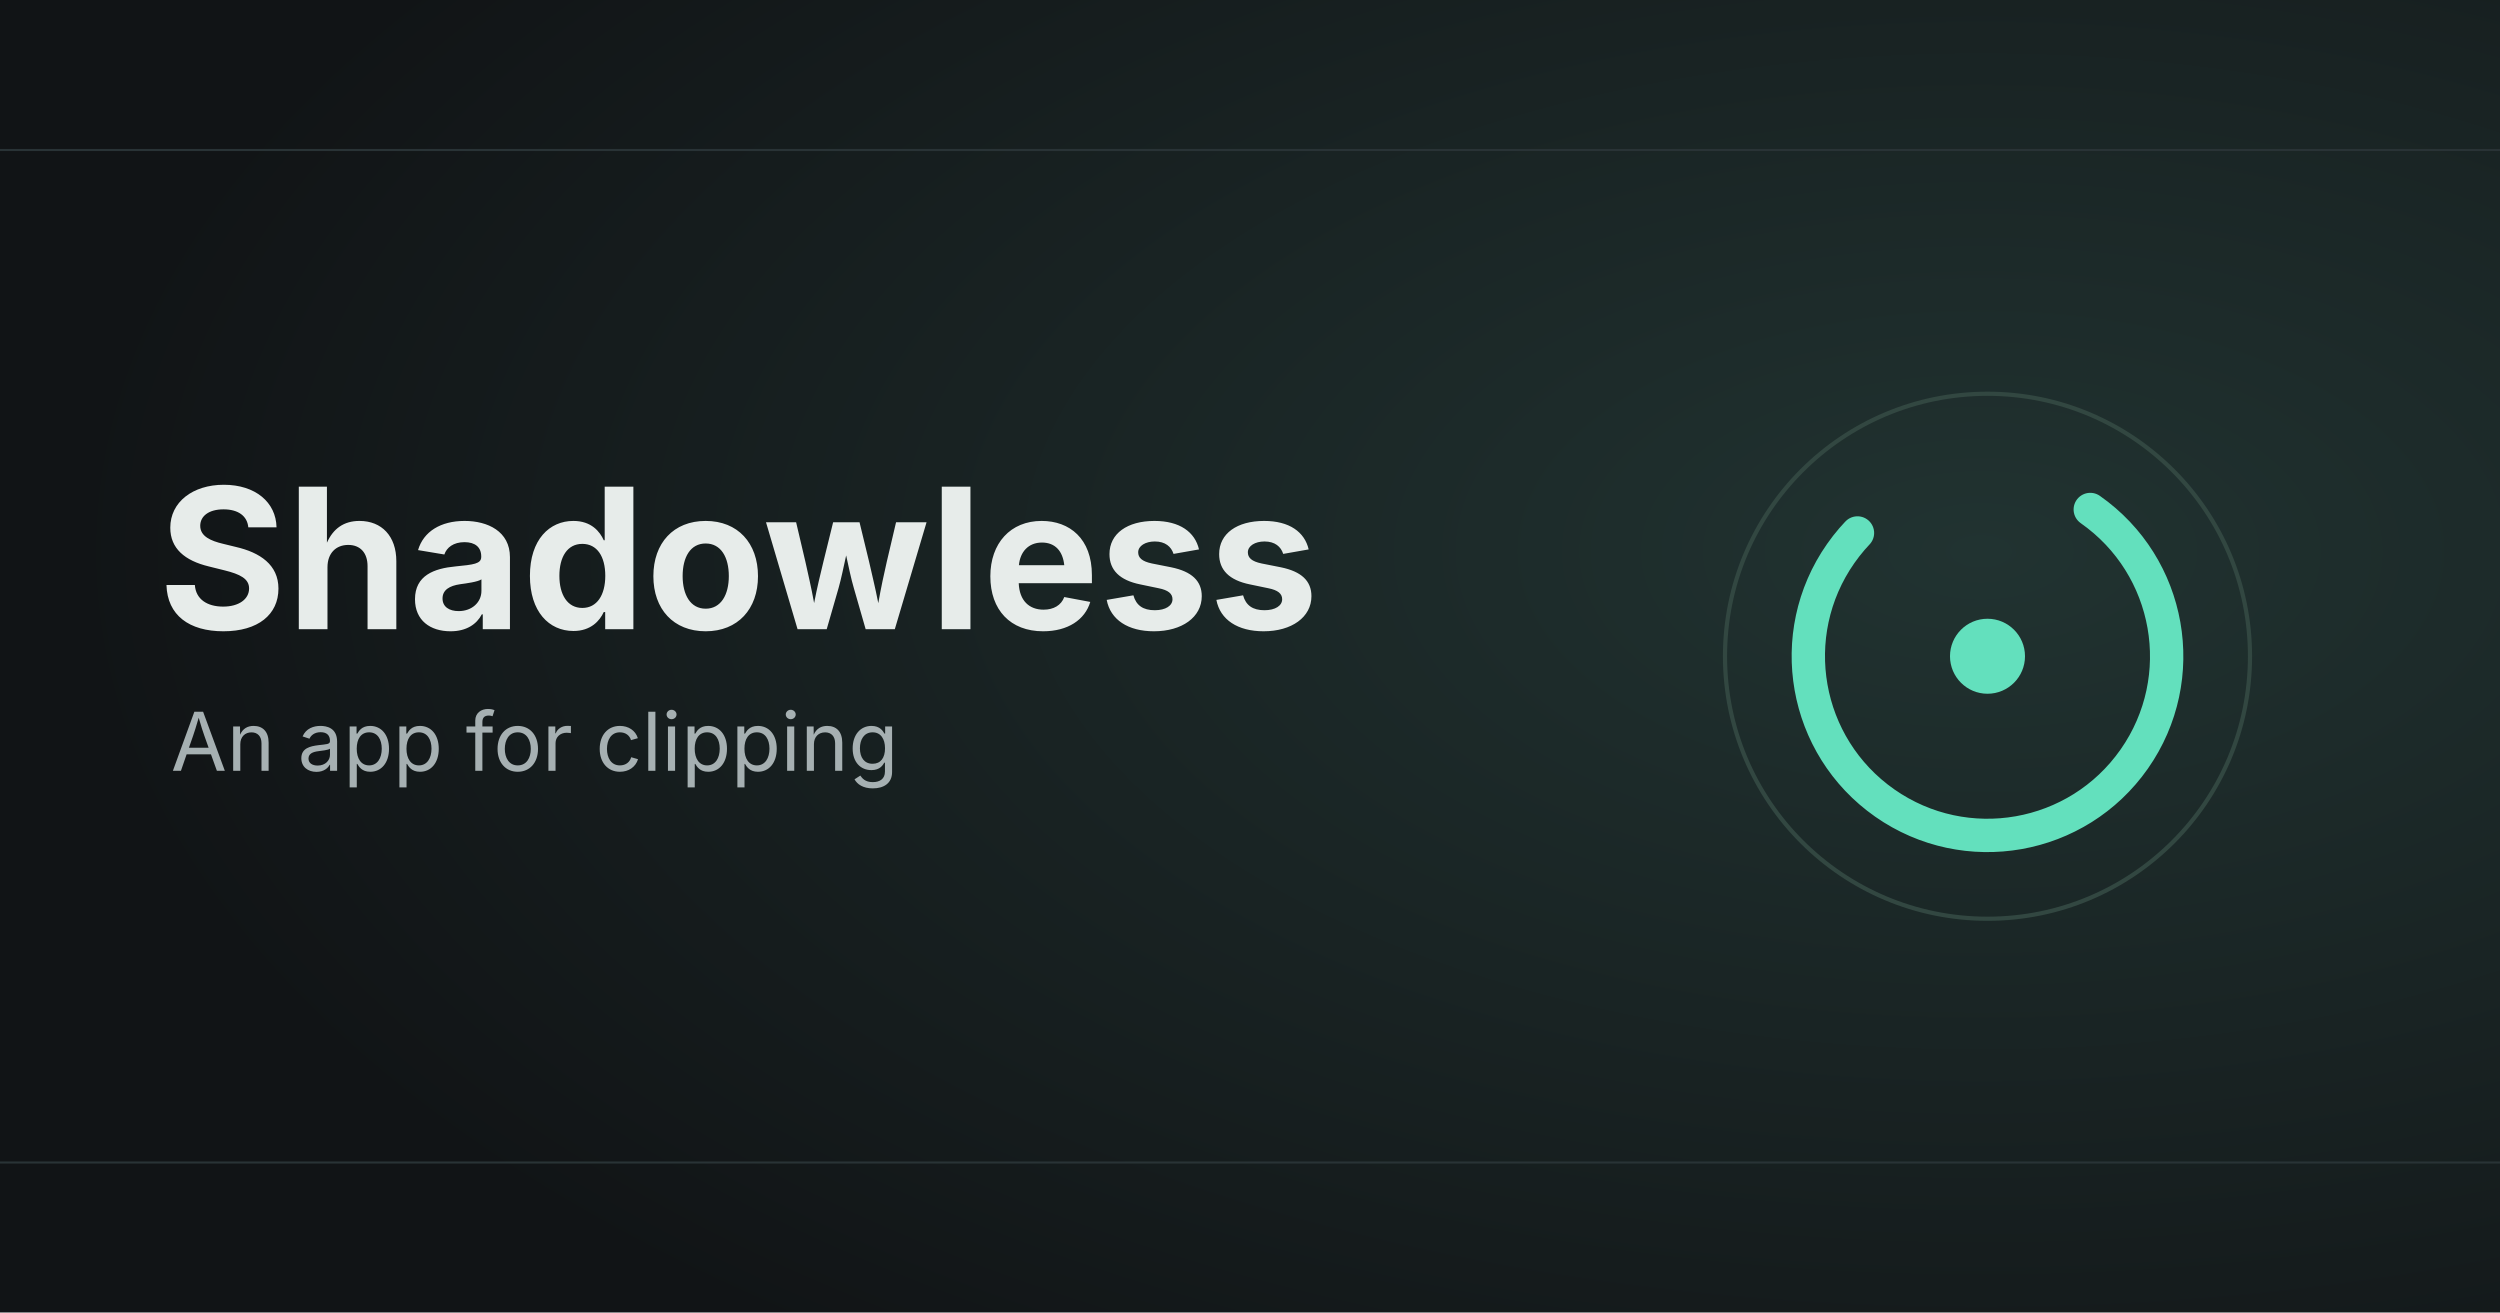
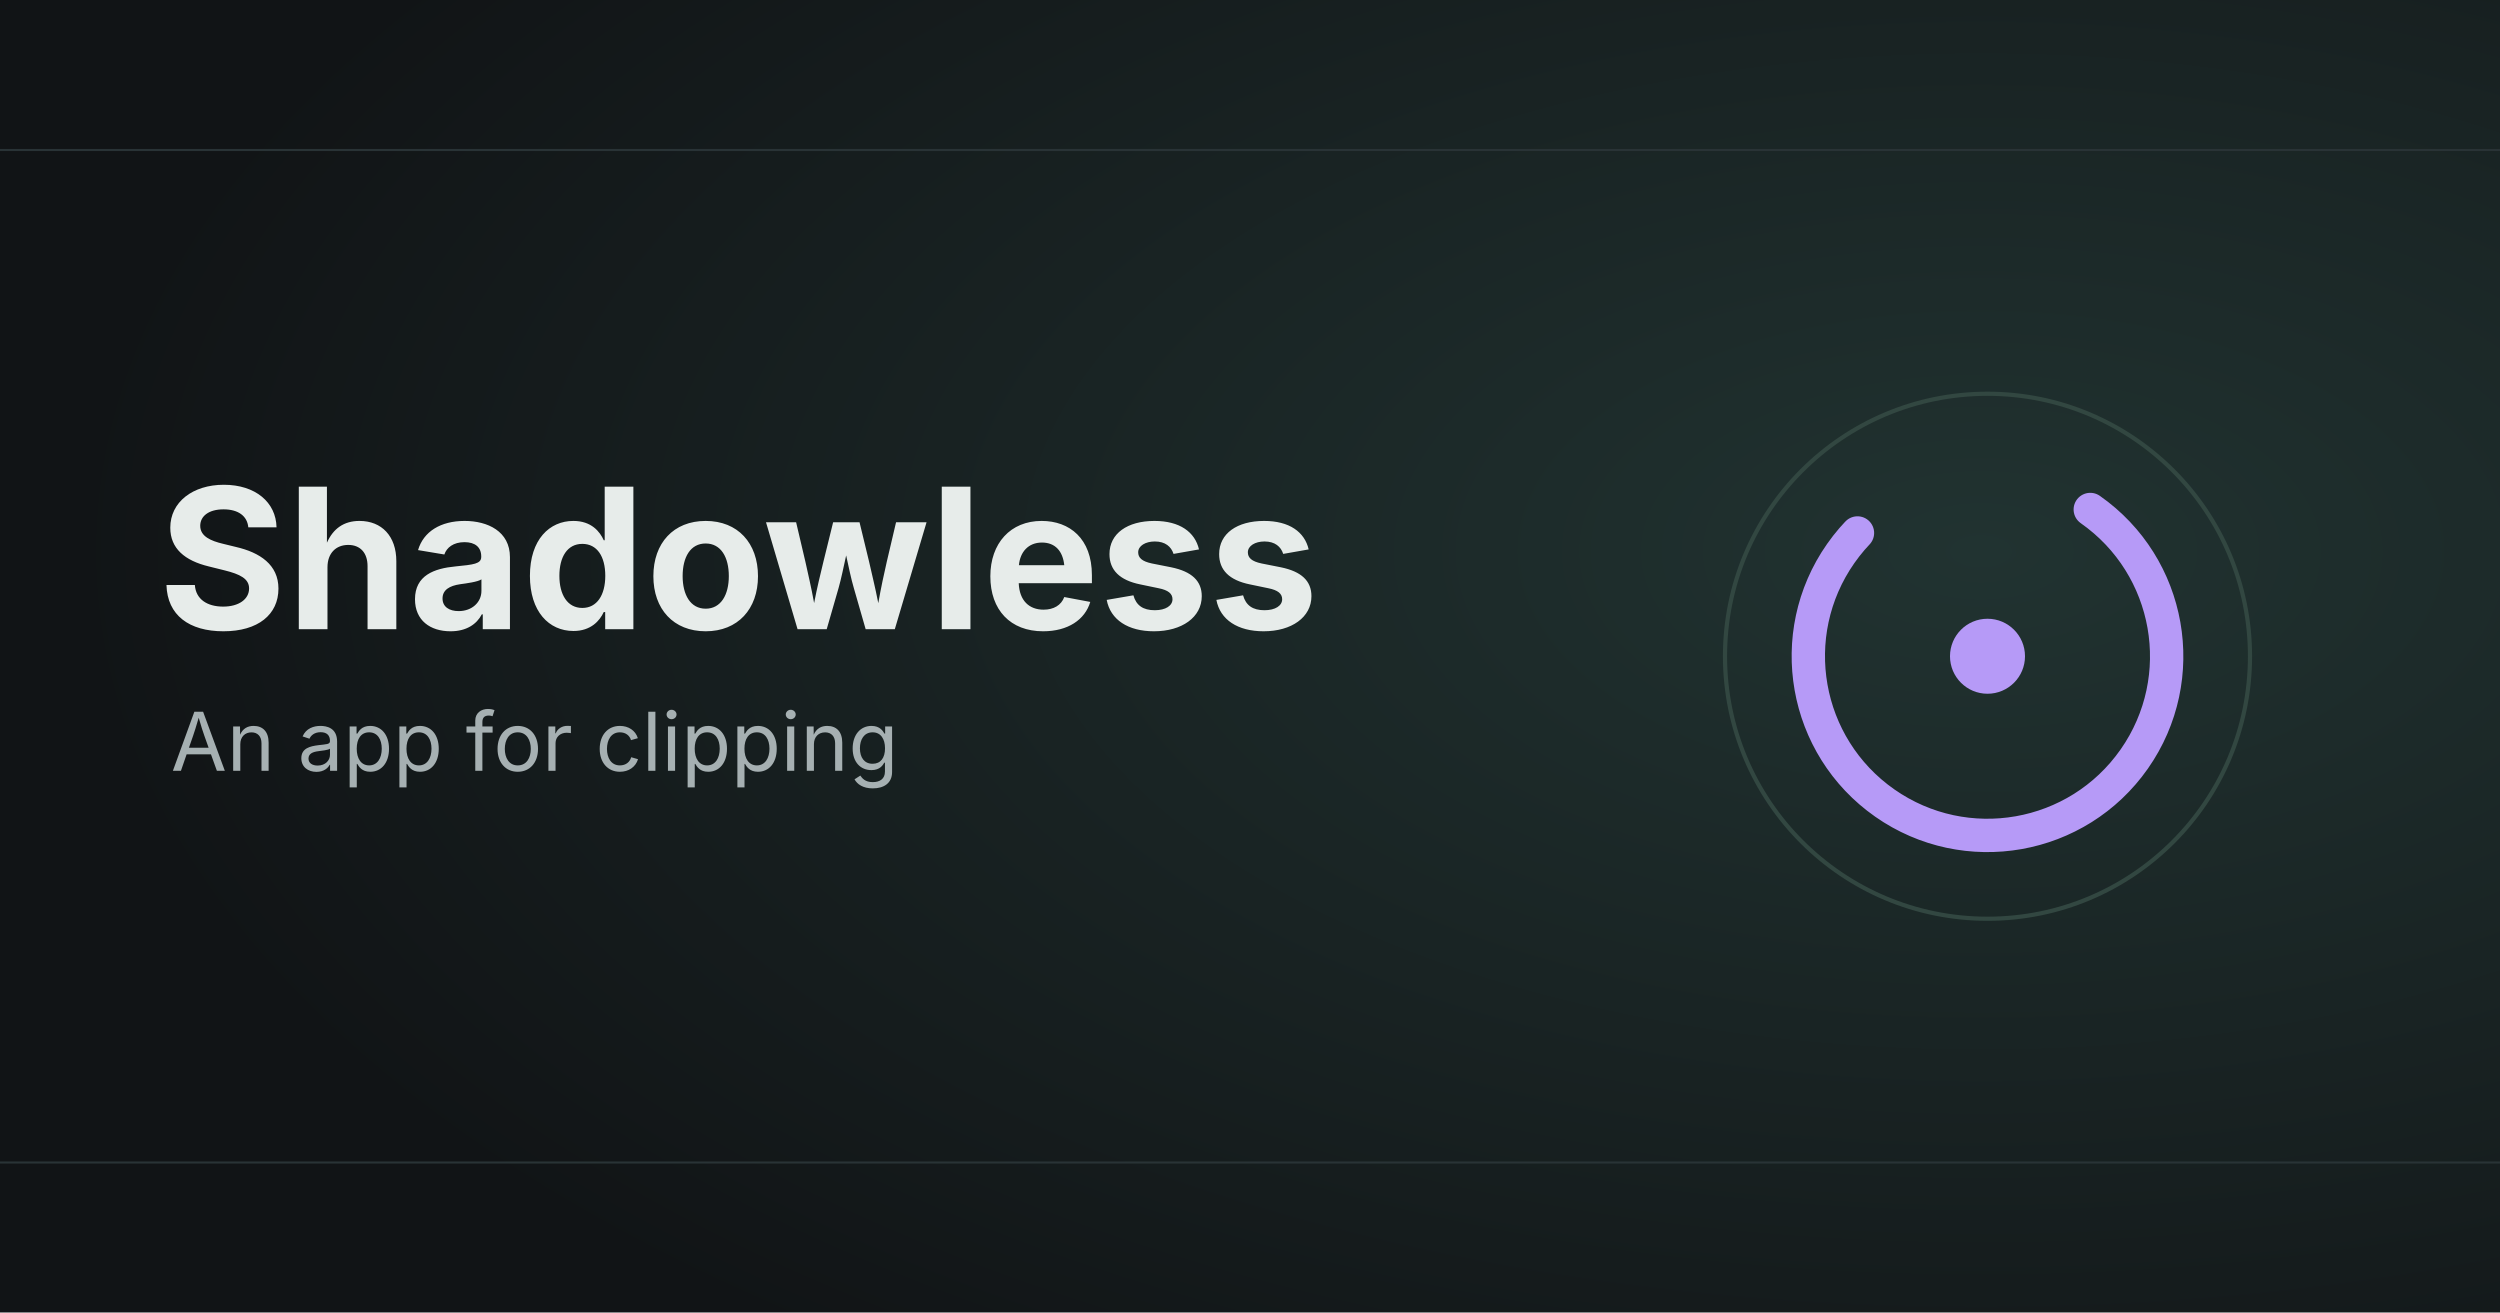
<svg xmlns="http://www.w3.org/2000/svg" width="1200" height="630" viewBox="0 0 1200 630">
  <defs>
    <radialGradient id="background" cx="79%" cy="42%" r="76%">
      <stop stop-color="#213331" />
      <stop offset="1" stop-color="#111416" />
    </radialGradient>
  </defs>
  <rect width="1200" height="630" fill="url(#background)" />
  <path d="M0 72H1200M0 558H1200" stroke="#293336" />
  <circle cx="954" cy="315" r="126" fill="none" stroke="#324741" stroke-width="2" />
-   <circle cx="954" cy="315" r="86" fill="none" stroke="#63e0bd" stroke-width="16" stroke-linecap="round" stroke-dasharray="418 123" transform="rotate(-55 954 315)" />
-   <circle cx="954" cy="315" r="18" fill="#63e0bd" />
+   <circle cx="954" cy="315" r="86" fill="none" stroke="#b69af7" stroke-width="16" stroke-linecap="round" stroke-dasharray="418 123" transform="rotate(-55 954 315)" />
+   <circle cx="954" cy="315" r="18" fill="#b69af7" />
  <text x="76" y="302" fill="#e7ecea" font-family="Inter, sans-serif" font-size="94" font-weight="700">Shadowless</text>
  <text x="82" y="370" fill="#a6b0b2" font-family="Inter, sans-serif" font-size="39">An app for clipping</text>
</svg>
